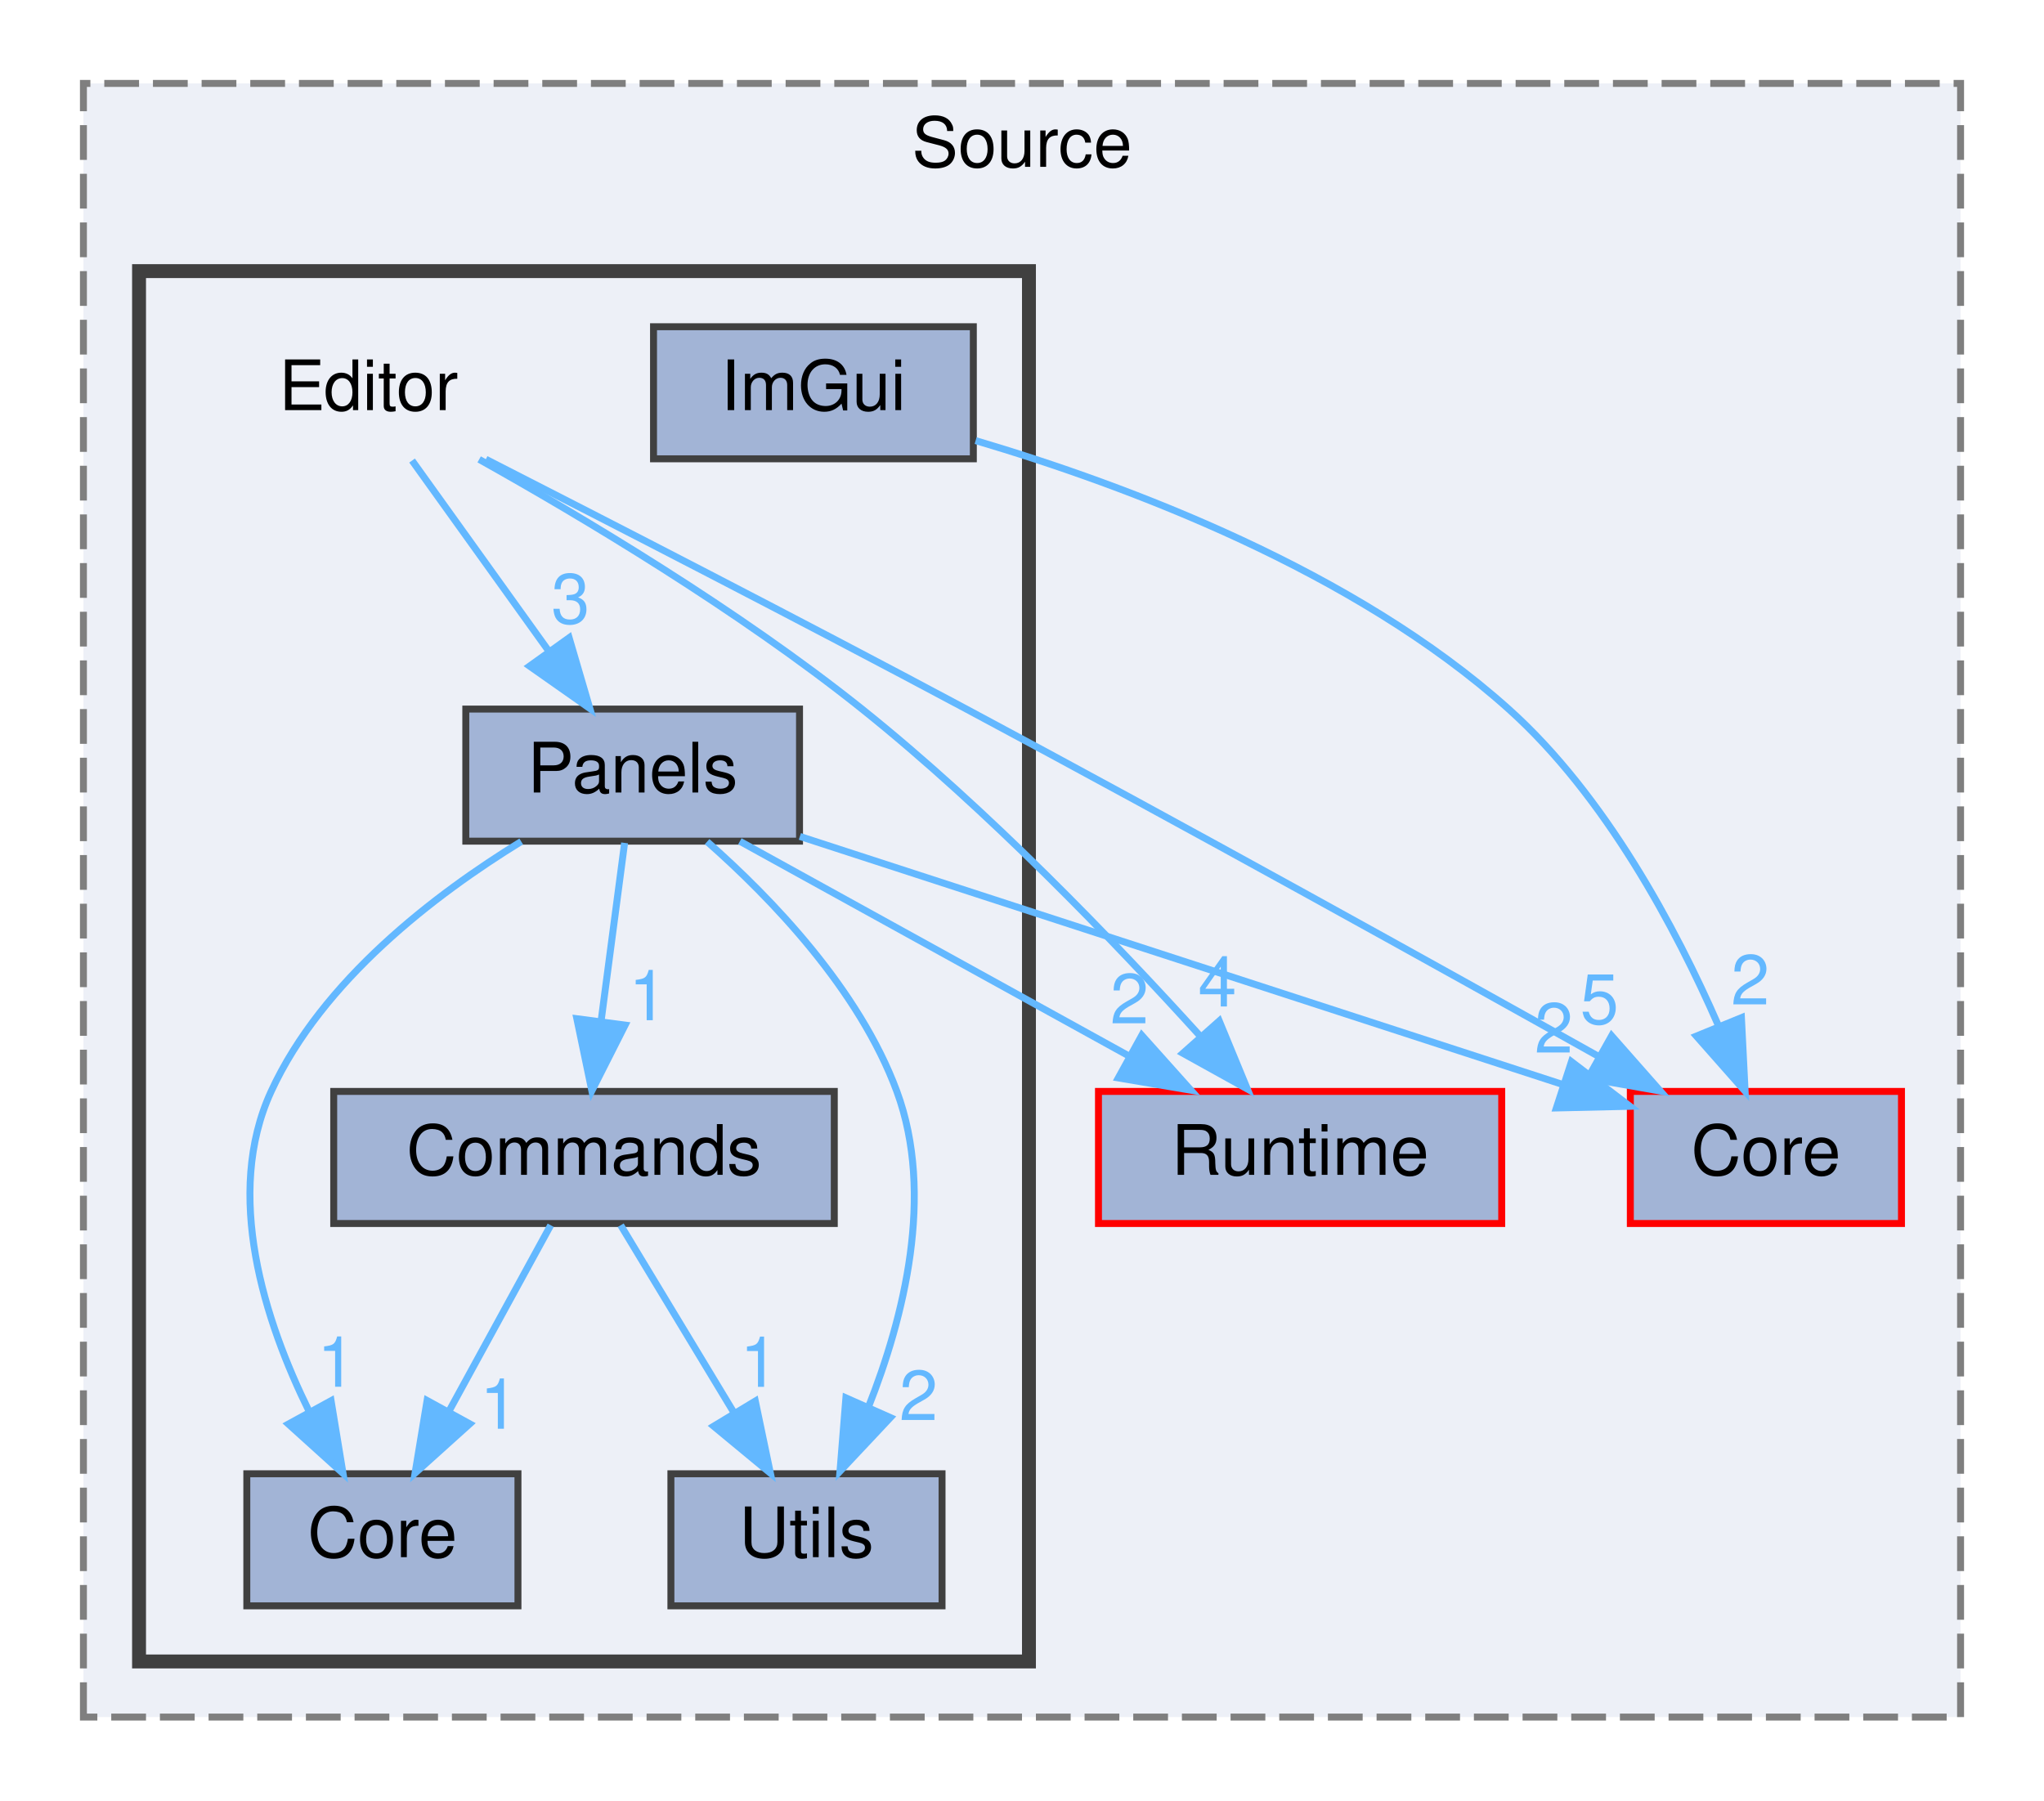
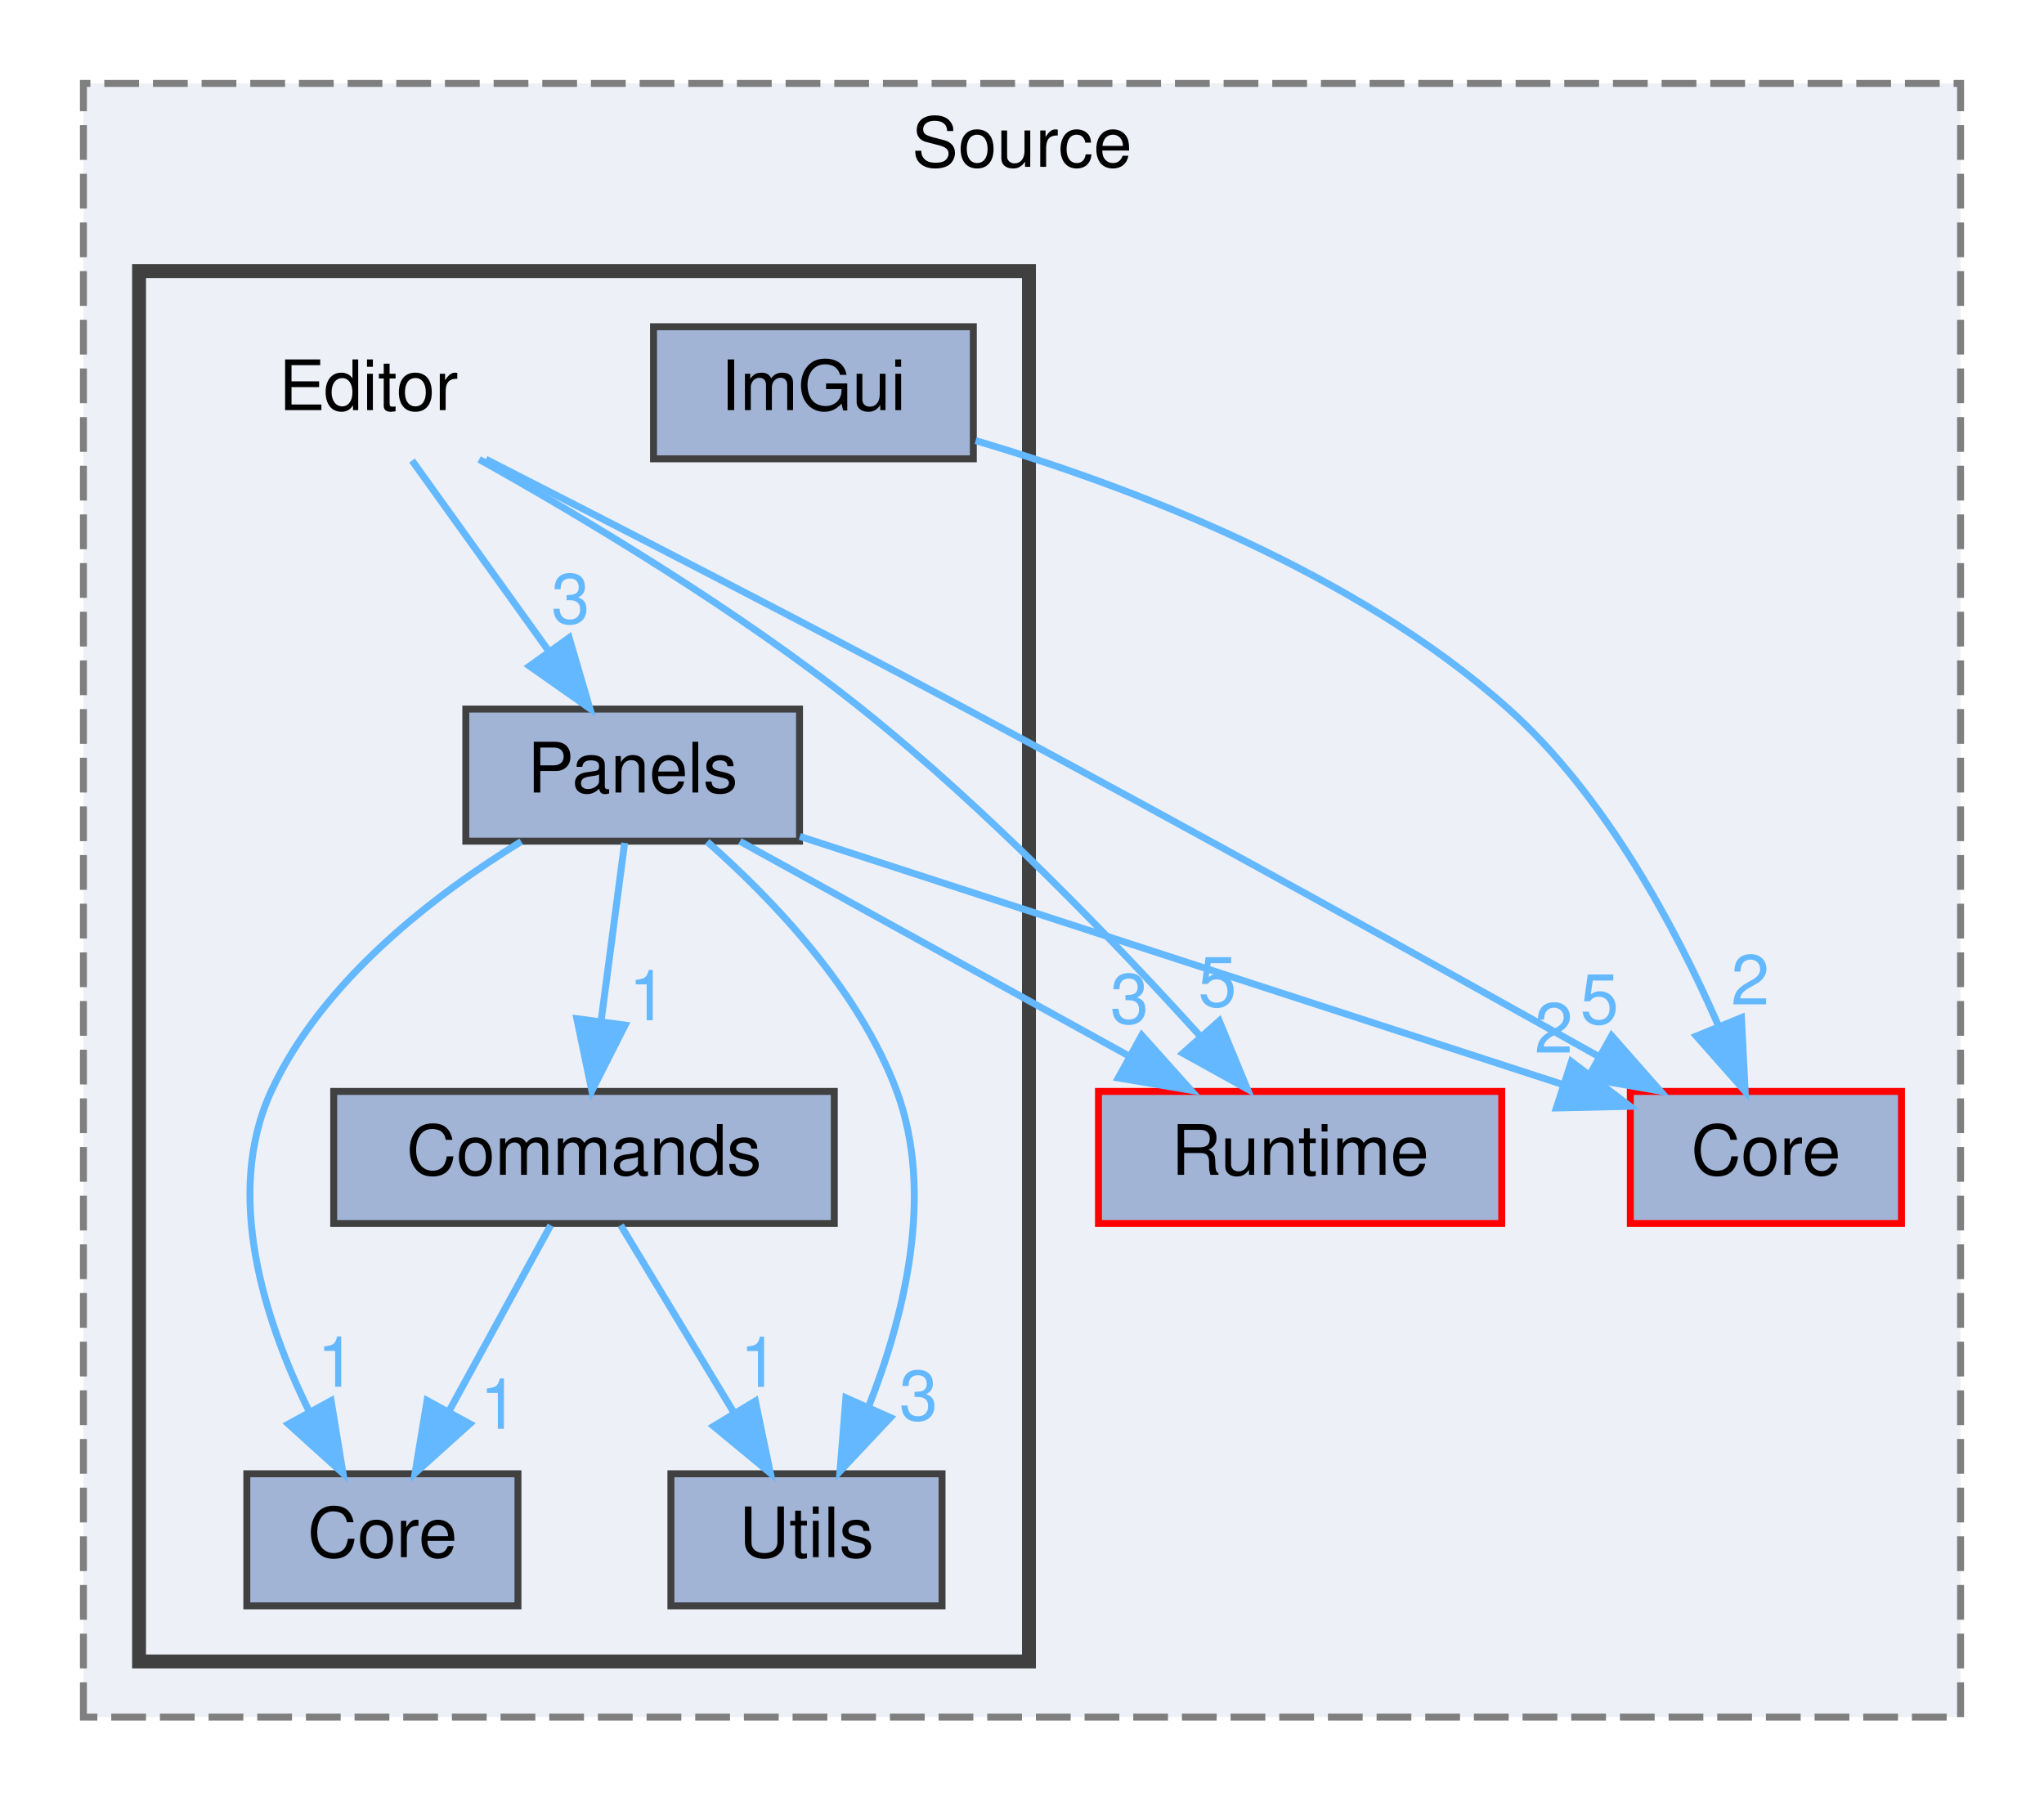
<svg xmlns="http://www.w3.org/2000/svg" xmlns:xlink="http://www.w3.org/1999/xlink" width="294pt" height="259pt" viewBox="0.00 0.00 294.00 259.00">
  <g id="graph0" class="graph" transform="scale(1 1) rotate(0) translate(4 255)">
    <g id="clust1" class="cluster">
      <g id="a_clust1">
        <a xlink:href="dir_9579d1ecb2c7bf48cbe1049c41745cb4.html" target="_top" xlink:title="Source">
          <polygon fill="#edf0f7" stroke="#7f7f7f" stroke-dasharray="5,2" points="8,-8 8,-243 278,-243 278,-8 8,-8" />
          <text text-anchor="middle" x="143" y="-231" font-family="Helvetica,sans-Serif" font-size="10.00">Source</text>
        </a>
      </g>
    </g>
    <g id="clust2" class="cluster">
      <g id="a_clust2">
        <a xlink:href="dir_c6cb6fb3292d721ac39edcf45c3f2a55.html" target="_top">
          <polygon fill="#edf0f7" stroke="#404040" stroke-width="2" points="16,-16 16,-216 144,-216 144,-16 16,-16" />
        </a>
      </g>
    </g>
    <g id="node1" class="node">
      <g id="a_node1">
        <a xlink:href="dir_580d866cebc144d44931193ef5e2059b.html" target="_top" xlink:title="Core">
          <polygon fill="#a2b4d6" stroke="red" points="269.5,-98 230.5,-98 230.5,-79 269.5,-79 269.5,-98" />
          <text text-anchor="middle" x="250" y="-86" font-family="Helvetica,sans-Serif" font-size="10.00">Core</text>
        </a>
      </g>
    </g>
    <g id="node2" class="node">
      <g id="a_node2">
        <a xlink:href="dir_9f04efef762572853abdf73f62bebfcc.html" target="_top" xlink:title="Runtime">
          <polygon fill="#a2b4d6" stroke="red" points="212,-98 154,-98 154,-79 212,-79 212,-98" />
          <text text-anchor="middle" x="183" y="-86" font-family="Helvetica,sans-Serif" font-size="10.00">Runtime</text>
        </a>
      </g>
    </g>
    <g id="node3" class="node">
      <text text-anchor="middle" x="49" y="-196" font-family="Helvetica,sans-Serif" font-size="10.00">Editor</text>
    </g>
    <g id="edge1" class="edge">
      <g id="a_edge1">
-         <a xlink:href="dir_000009_000003.html" target="_top">
+         <a xlink:href="dir_000010_000003.html" target="_top">
          <path fill="none" stroke="#63b8ff" d="M65.88,-188.94C83.27,-180.07 111.13,-165.76 135,-153 166.64,-136.08 202.82,-115.98 226.02,-102.99" />
          <polygon fill="#63b8ff" stroke="#63b8ff" points="227.81,-106 234.82,-98.05 224.38,-99.89 227.81,-106" />
        </a>
      </g>
      <g id="a_edge1-headlabel">
-         <a xlink:href="dir_000009_000003.html" target="_top" xlink:title="5">
+         <a xlink:href="dir_000010_000003.html" target="_top" xlink:title="5">
          <text text-anchor="middle" x="226.06" y="-107.73" font-family="Helvetica,sans-Serif" font-size="10.00" fill="#63b8ff">5</text>
        </a>
      </g>
    </g>
    <g id="edge2" class="edge">
      <g id="a_edge2">
-         <a xlink:href="dir_000009_000030.html" target="_top">
+         <a xlink:href="dir_000010_000031.html" target="_top">
          <path fill="none" stroke="#63b8ff" d="M64.92,-188.92C79.79,-180.6 102.28,-167.17 120,-153 138.08,-138.54 156.46,-119.39 168.67,-105.92" />
          <polygon fill="#63b8ff" stroke="#63b8ff" points="171.37,-108.14 175.41,-98.35 166.14,-103.49 171.37,-108.14" />
        </a>
      </g>
      <g id="a_edge2-headlabel">
-         <a xlink:href="dir_000009_000030.html" target="_top" xlink:title="4">
-           <text text-anchor="middle" x="171.1" y="-110.22" font-family="Helvetica,sans-Serif" font-size="10.00" fill="#63b8ff">4</text>
+         <a xlink:href="dir_000010_000031.html" target="_top" xlink:title="5">
+           <text text-anchor="middle" x="171.1" y="-110.22" font-family="Helvetica,sans-Serif" font-size="10.00" fill="#63b8ff">5</text>
        </a>
      </g>
    </g>
    <g id="node7" class="node">
      <g id="a_node7">
        <a xlink:href="dir_bcba414dde695aa9b94bbe05564e6e5d.html" target="_top" xlink:title="Panels">
          <polygon fill="#a2b4d6" stroke="#404040" points="111,-153 63,-153 63,-134 111,-134 111,-153" />
          <text text-anchor="middle" x="87" y="-141" font-family="Helvetica,sans-Serif" font-size="10.00">Panels</text>
        </a>
      </g>
    </g>
    <g id="edge3" class="edge">
      <g id="a_edge3">
-         <a xlink:href="dir_000009_000024.html" target="_top">
+         <a xlink:href="dir_000010_000025.html" target="_top">
          <path fill="none" stroke="#63b8ff" d="M55.27,-188.75C60.59,-181.34 68.36,-170.5 74.88,-161.41" />
          <polygon fill="#63b8ff" stroke="#63b8ff" points="77.86,-163.26 80.84,-153.09 72.17,-159.18 77.86,-163.26" />
        </a>
      </g>
      <g id="a_edge3-headlabel">
-         <a xlink:href="dir_000009_000024.html" target="_top" xlink:title="3">
+         <a xlink:href="dir_000010_000025.html" target="_top" xlink:title="3">
          <text text-anchor="middle" x="78.07" y="-165.33" font-family="Helvetica,sans-Serif" font-size="10.00" fill="#63b8ff">3</text>
        </a>
      </g>
    </g>
    <g id="node4" class="node">
      <g id="a_node4">
        <a xlink:href="dir_4211c0e63637b7627ec0c685c2cd5e93.html" target="_top" xlink:title="Commands">
          <polygon fill="#a2b4d6" stroke="#404040" points="116,-98 44,-98 44,-79 116,-79 116,-98" />
          <text text-anchor="middle" x="80" y="-86" font-family="Helvetica,sans-Serif" font-size="10.00">Commands</text>
        </a>
      </g>
    </g>
    <g id="node5" class="node">
      <g id="a_node5">
        <a xlink:href="dir_158d6f7ff44d6791d8d784a86ee0a375.html" target="_top" xlink:title="Core">
          <polygon fill="#a2b4d6" stroke="#404040" points="70.5,-43 31.5,-43 31.5,-24 70.5,-24 70.5,-43" />
          <text text-anchor="middle" x="51" y="-31" font-family="Helvetica,sans-Serif" font-size="10.00">Core</text>
        </a>
      </g>
    </g>
    <g id="edge5" class="edge">
      <g id="a_edge5">
        <a xlink:href="dir_000000_000004.html" target="_top">
          <path fill="none" stroke="#63b8ff" d="M75.21,-78.75C71.24,-71.49 65.47,-60.95 60.57,-51.98" />
          <polygon fill="#63b8ff" stroke="#63b8ff" points="63.57,-50.18 55.7,-43.09 57.43,-53.54 63.57,-50.18" />
        </a>
      </g>
      <g id="a_edge5-headlabel">
        <a xlink:href="dir_000000_000004.html" target="_top" xlink:title="1">
          <text text-anchor="middle" x="67.79" y="-49.47" font-family="Helvetica,sans-Serif" font-size="10.00" fill="#63b8ff">1</text>
        </a>
      </g>
    </g>
    <g id="node8" class="node">
      <g id="a_node8">
        <a xlink:href="dir_081b3def49d6dcff92d2057173091811.html" target="_top" xlink:title="Utils">
          <polygon fill="#a2b4d6" stroke="#404040" points="131.5,-43 92.5,-43 92.5,-24 131.5,-24 131.5,-43" />
          <text text-anchor="middle" x="112" y="-31" font-family="Helvetica,sans-Serif" font-size="10.00">Utils</text>
        </a>
      </g>
    </g>
    <g id="edge4" class="edge">
      <g id="a_edge4">
-         <a xlink:href="dir_000000_000035.html" target="_top">
+         <a xlink:href="dir_000000_000036.html" target="_top">
          <path fill="none" stroke="#63b8ff" d="M85.28,-78.75C89.71,-71.42 96.16,-60.73 101.62,-51.7" />
          <polygon fill="#63b8ff" stroke="#63b8ff" points="104.64,-53.46 106.81,-43.09 98.65,-49.84 104.64,-53.46" />
        </a>
      </g>
      <g id="a_edge4-headlabel">
-         <a xlink:href="dir_000000_000035.html" target="_top" xlink:title="1">
+         <a xlink:href="dir_000000_000036.html" target="_top" xlink:title="1">
          <text text-anchor="middle" x="105.21" y="-55.5" font-family="Helvetica,sans-Serif" font-size="10.00" fill="#63b8ff">1</text>
        </a>
      </g>
    </g>
    <g id="node6" class="node">
      <g id="a_node6">
        <a xlink:href="dir_22289c9afc80c11c6d0f8e03d47699e8.html" target="_top" xlink:title="ImGui">
          <polygon fill="#a2b4d6" stroke="#404040" points="136,-208 90,-208 90,-189 136,-189 136,-208" />
          <text text-anchor="middle" x="113" y="-196" font-family="Helvetica,sans-Serif" font-size="10.00">ImGui</text>
        </a>
      </g>
    </g>
    <g id="edge6" class="edge">
      <g id="a_edge6">
-         <a xlink:href="dir_000016_000003.html" target="_top">
+         <a xlink:href="dir_000017_000003.html" target="_top">
          <path fill="none" stroke="#63b8ff" d="M136.33,-191.62C158.21,-185.14 190.79,-172.92 213,-153 226.93,-140.51 237.04,-121.5 243.14,-107.53" />
          <polygon fill="#63b8ff" stroke="#63b8ff" points="246.48,-108.61 247.01,-98.02 240,-105.96 246.48,-108.61" />
        </a>
      </g>
      <g id="a_edge6-headlabel">
-         <a xlink:href="dir_000016_000003.html" target="_top" xlink:title="2">
+         <a xlink:href="dir_000017_000003.html" target="_top" xlink:title="2">
          <text text-anchor="middle" x="247.75" y="-110.51" font-family="Helvetica,sans-Serif" font-size="10.00" fill="#63b8ff">2</text>
        </a>
      </g>
    </g>
    <g id="edge8" class="edge">
      <g id="a_edge8">
-         <a xlink:href="dir_000024_000003.html" target="_top">
+         <a xlink:href="dir_000025_000003.html" target="_top">
          <path fill="none" stroke="#63b8ff" d="M111.05,-134.68C140.17,-125.21 189.2,-109.27 220.55,-99.07" />
          <polygon fill="#63b8ff" stroke="#63b8ff" points="222.03,-102.28 230.45,-95.86 219.86,-95.62 222.03,-102.28" />
        </a>
      </g>
      <g id="a_edge8-headlabel">
-         <a xlink:href="dir_000024_000003.html" target="_top" xlink:title="2">
+         <a xlink:href="dir_000025_000003.html" target="_top" xlink:title="2">
          <text text-anchor="middle" x="219.49" y="-103.59" font-family="Helvetica,sans-Serif" font-size="10.00" fill="#63b8ff">2</text>
        </a>
      </g>
    </g>
    <g id="edge9" class="edge">
      <g id="a_edge9">
-         <a xlink:href="dir_000024_000030.html" target="_top">
+         <a xlink:href="dir_000025_000031.html" target="_top">
          <path fill="none" stroke="#63b8ff" d="M102.42,-133.98C117.45,-125.69 140.54,-112.94 158.16,-103.22" />
          <polygon fill="#63b8ff" stroke="#63b8ff" points="160.23,-106.07 167.3,-98.17 156.85,-99.94 160.23,-106.07" />
        </a>
      </g>
      <g id="a_edge9-headlabel">
-         <a xlink:href="dir_000024_000030.html" target="_top" xlink:title="2">
-           <text text-anchor="middle" x="158.46" y="-107.79" font-family="Helvetica,sans-Serif" font-size="10.00" fill="#63b8ff">2</text>
+         <a xlink:href="dir_000025_000031.html" target="_top" xlink:title="3">
+           <text text-anchor="middle" x="158.46" y="-107.79" font-family="Helvetica,sans-Serif" font-size="10.00" fill="#63b8ff">3</text>
        </a>
      </g>
    </g>
    <g id="edge10" class="edge">
      <g id="a_edge10">
-         <a xlink:href="dir_000024_000000.html" target="_top">
+         <a xlink:href="dir_000025_000000.html" target="_top">
          <path fill="none" stroke="#63b8ff" d="M85.84,-133.75C84.93,-126.8 83.61,-116.85 82.46,-108.13" />
          <polygon fill="#63b8ff" stroke="#63b8ff" points="85.91,-107.54 81.13,-98.09 78.97,-108.46 85.91,-107.54" />
        </a>
      </g>
      <g id="a_edge10-headlabel">
-         <a xlink:href="dir_000024_000000.html" target="_top" xlink:title="1">
+         <a xlink:href="dir_000025_000000.html" target="_top" xlink:title="1">
          <text text-anchor="middle" x="89.2" y="-108.24" font-family="Helvetica,sans-Serif" font-size="10.00" fill="#63b8ff">1</text>
        </a>
      </g>
    </g>
    <g id="edge11" class="edge">
      <g id="a_edge11">
-         <a xlink:href="dir_000024_000004.html" target="_top">
+         <a xlink:href="dir_000025_000004.html" target="_top">
          <path fill="none" stroke="#63b8ff" d="M70.97,-133.95C58.59,-126.35 42.35,-113.97 35,-98 28.18,-83.19 34.03,-65.04 40.48,-51.94" />
          <polygon fill="#63b8ff" stroke="#63b8ff" points="43.62,-53.51 45.34,-43.05 37.48,-50.15 43.62,-53.51" />
        </a>
      </g>
      <g id="a_edge11-headlabel">
-         <a xlink:href="dir_000024_000004.html" target="_top" xlink:title="1">
+         <a xlink:href="dir_000025_000004.html" target="_top" xlink:title="1">
          <text text-anchor="middle" x="44.39" y="-55.52" font-family="Helvetica,sans-Serif" font-size="10.00" fill="#63b8ff">1</text>
        </a>
      </g>
    </g>
    <g id="edge7" class="edge">
      <g id="a_edge7">
-         <a xlink:href="dir_000024_000035.html" target="_top">
+         <a xlink:href="dir_000025_000036.html" target="_top">
          <path fill="none" stroke="#63b8ff" d="M97.71,-133.93C106.93,-125.8 119.59,-112.68 125,-98 130.47,-83.17 126.02,-65.5 120.9,-52.57" />
          <polygon fill="#63b8ff" stroke="#63b8ff" points="124.07,-51.08 116.82,-43.36 117.67,-53.92 124.07,-51.08" />
        </a>
      </g>
      <g id="a_edge7-headlabel">
-         <a xlink:href="dir_000024_000035.html" target="_top" xlink:title="2">
-           <text text-anchor="middle" x="128.12" y="-50.72" font-family="Helvetica,sans-Serif" font-size="10.00" fill="#63b8ff">2</text>
+         <a xlink:href="dir_000025_000036.html" target="_top" xlink:title="3">
+           <text text-anchor="middle" x="128.12" y="-50.72" font-family="Helvetica,sans-Serif" font-size="10.00" fill="#63b8ff">3</text>
        </a>
      </g>
    </g>
  </g>
</svg>
